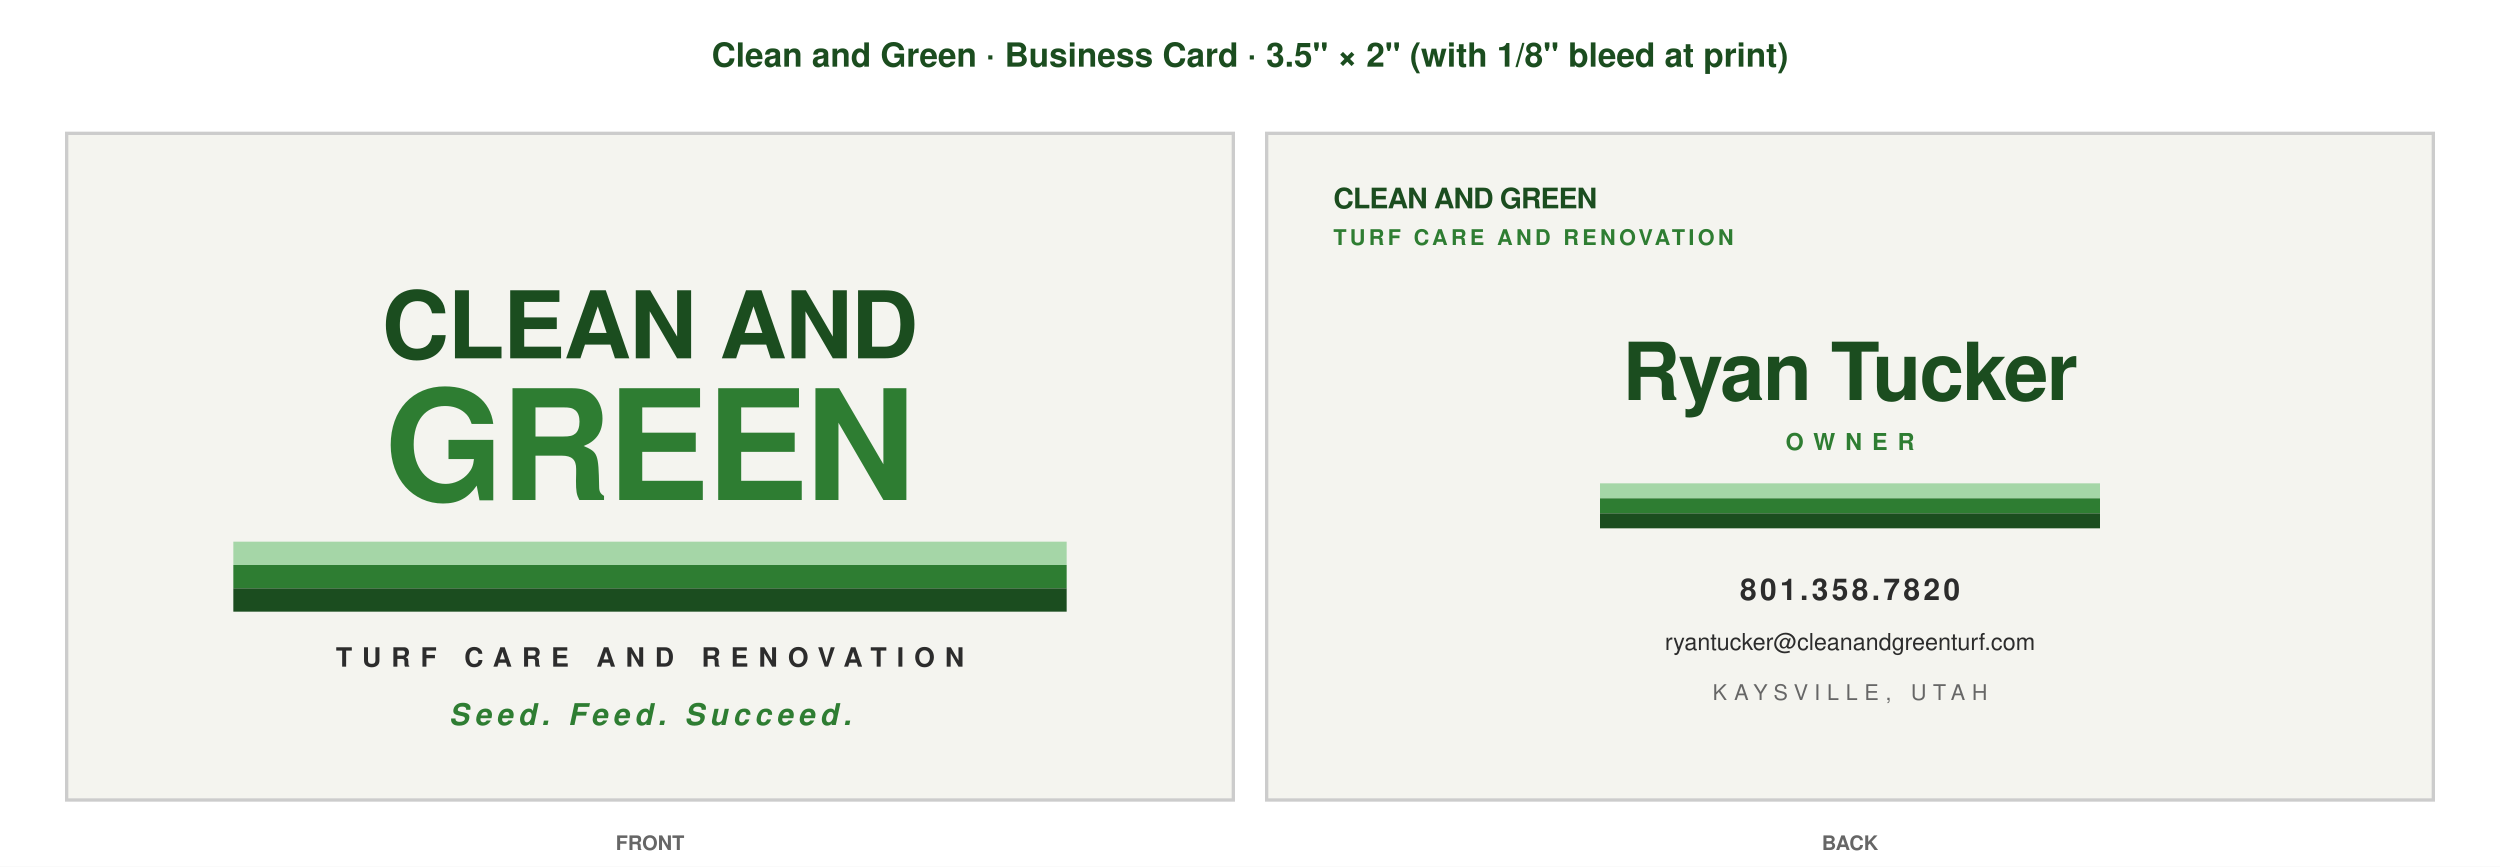
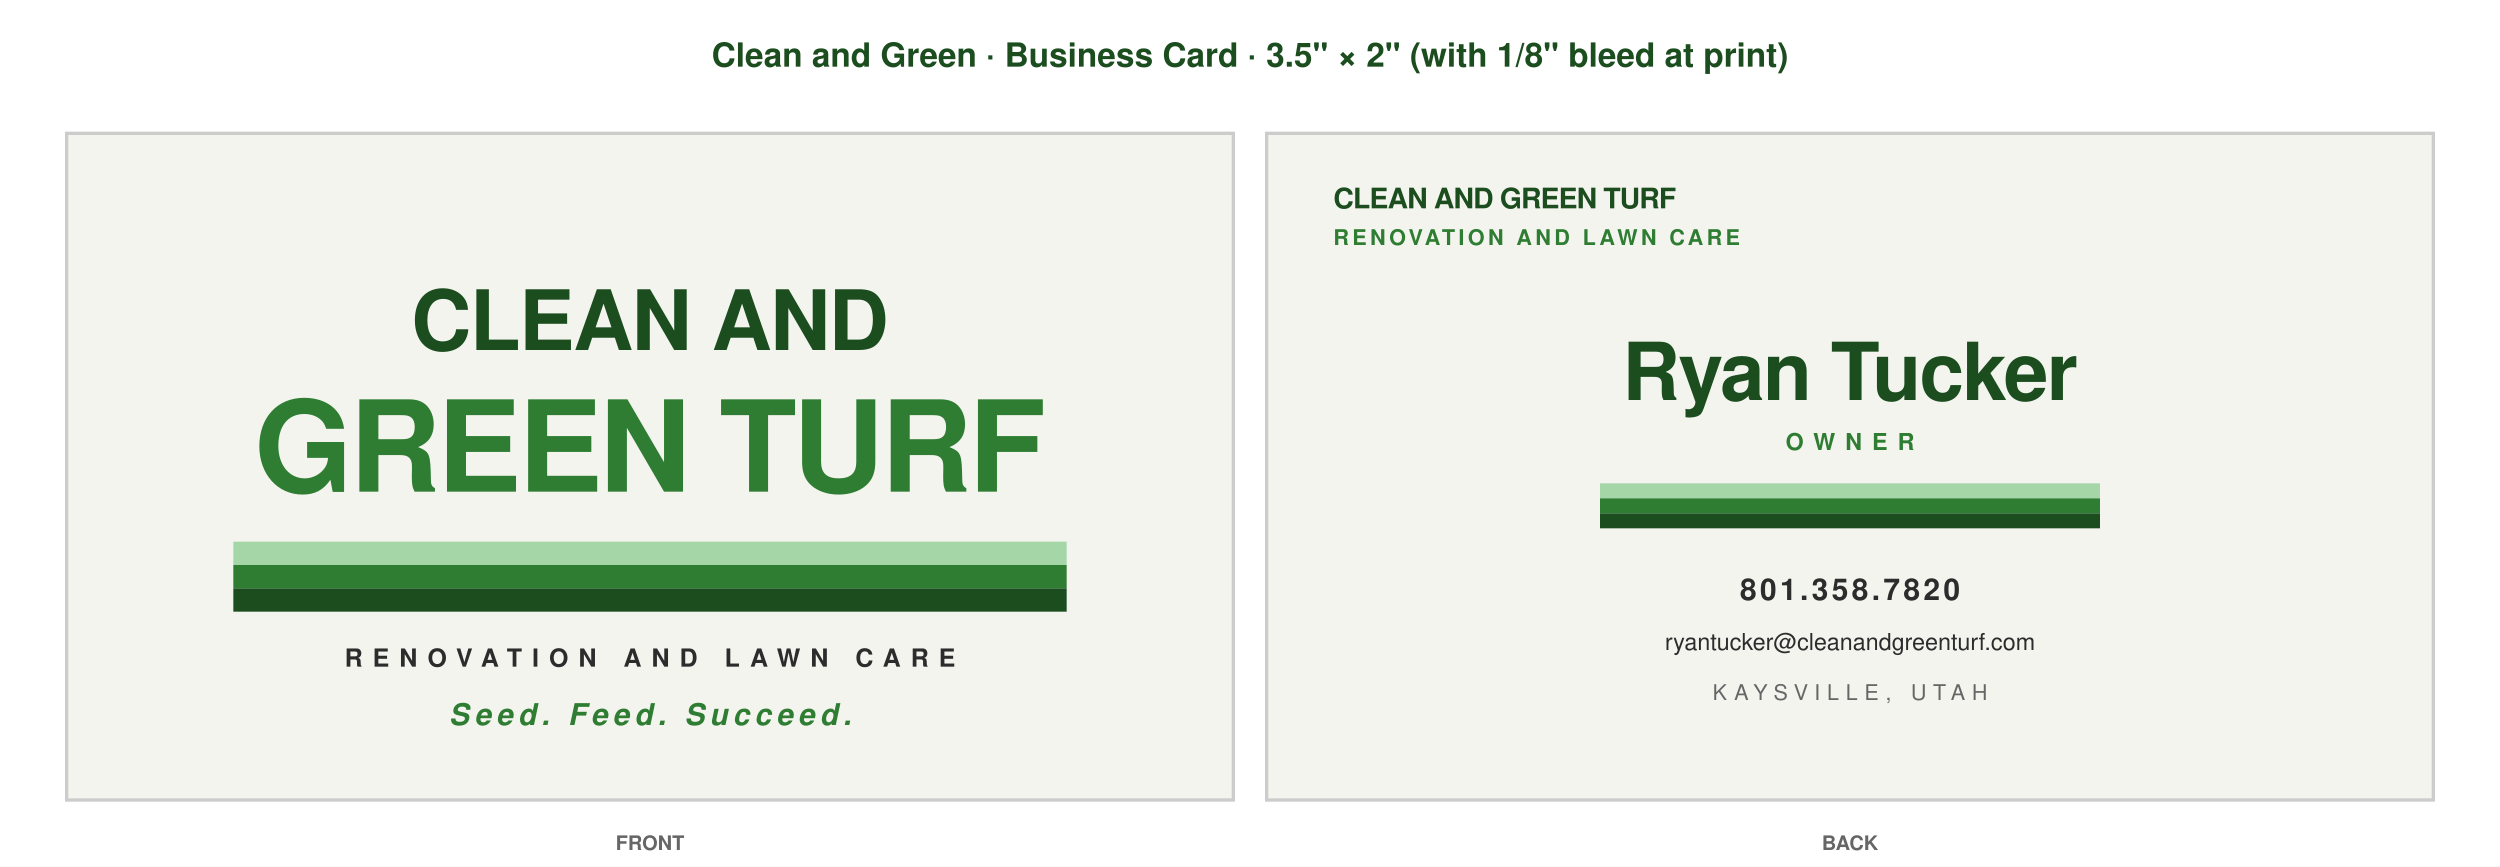
<svg xmlns="http://www.w3.org/2000/svg" viewBox="0 0 1500 520">
  <rect width="1500" height="520" fill="#FFFFFF" />
  <text x="750" y="40" text-anchor="middle" font-family="Helvetica, Arial, sans-serif" font-size="20" font-weight="700" fill="#1B4D1F">Clean and Green  ·  Business Card  ·  3.5" × 2" (with 1/8" bleed at print)</text>
  <g transform="translate(40,80)">
    <rect width="700" height="400" fill="#F4F4EF" stroke="#CCC" stroke-width="2" />
-     <text x="350" y="135" text-anchor="middle" font-family="Helvetica" font-size="56" font-weight="900" fill="#1B4D1F" letter-spacing="-1">CLEAN AND</text>
-     <text x="350" y="220" text-anchor="middle" font-family="Helvetica" font-size="92" font-weight="900" fill="#2E7D32" letter-spacing="-2">GREEN</text>
+     <text x="350" y="130" text-anchor="middle" font-family="Helvetica" font-size="50" font-weight="900" fill="#1B4D1F" letter-spacing="-1">CLEAN AND</text>
+     <text x="350" y="215" text-anchor="middle" font-family="Helvetica" font-size="76" font-weight="900" fill="#2E7D32" letter-spacing="-2">GREEN TURF</text>
    <rect x="100" y="245" width="500" height="14" fill="#A5D6A7" />
    <rect x="100" y="259" width="500" height="14" fill="#2E7D32" />
    <rect x="100" y="273" width="500" height="14" fill="#1B4D1F" />
-     <text x="350" y="320" text-anchor="middle" font-family="Helvetica" font-size="16" font-weight="700" letter-spacing="6" fill="#2C2C2C">TURF CARE AND RENOVATION</text>
+     <text x="350" y="320" text-anchor="middle" font-family="Helvetica" font-size="15" font-weight="700" letter-spacing="6" fill="#2C2C2C">RENOVATION AND LAWN CARE</text>
    <text x="350" y="355" text-anchor="middle" font-family="Helvetica" font-style="italic" font-size="18" font-weight="700" letter-spacing="3" fill="#2E7D32">Seed.  Feed.  Succeed.</text>
    <text x="350" y="430" text-anchor="middle" font-family="Helvetica" font-size="12" font-weight="700" fill="#666">FRONT</text>
  </g>
  <g transform="translate(760,80)">
    <rect width="700" height="400" fill="#F4F4EF" stroke="#CCC" stroke-width="2" />
    <g transform="translate(40,45)">
-       <text x="0" y="0" font-family="Helvetica" font-size="17" font-weight="900" fill="#1B4D1F" letter-spacing="-0.5">CLEAN AND GREEN</text>
-       <text x="0" y="22" font-family="Helvetica" font-size="13" font-weight="700" letter-spacing="2" fill="#2E7D32">TURF CARE AND RENOVATION</text>
+       <text x="0" y="0" font-family="Helvetica" font-size="17" font-weight="900" fill="#1B4D1F" letter-spacing="-0.5">CLEAN AND GREEN TURF</text>
+       <text x="0" y="22" font-family="Helvetica" font-size="13" font-weight="700" letter-spacing="2" fill="#2E7D32">RENOVATION AND LAWN CARE</text>
    </g>
    <text x="350" y="160" text-anchor="middle" font-family="Helvetica" font-size="48" font-weight="900" fill="#1B4D1F" letter-spacing="-1">Ryan Tucker</text>
    <text x="350" y="190" text-anchor="middle" font-family="Helvetica" font-size="14" font-weight="700" letter-spacing="6" fill="#2E7D32">OWNER</text>
    <rect x="200" y="210" width="300" height="9" fill="#A5D6A7" />
    <rect x="200" y="219" width="300" height="9" fill="#2E7D32" />
    <rect x="200" y="228" width="300" height="9" fill="#1B4D1F" />
    <text x="350" y="280" text-anchor="middle" font-family="Helvetica" font-size="18" font-weight="700" fill="#2C2C2C" letter-spacing="2">801.358.7820</text>
    <text x="350" y="310" text-anchor="middle" font-family="Helvetica" font-size="14" fill="#2C2C2C">ryantucker@cleanandgreenturf.com</text>
    <text x="350" y="340" text-anchor="middle" font-family="Helvetica" font-size="13" letter-spacing="4" fill="#666">KAYSVILLE,  UTAH</text>
    <text x="350" y="430" text-anchor="middle" font-family="Helvetica" font-size="12" font-weight="700" fill="#666">BACK</text>
  </g>
</svg>
